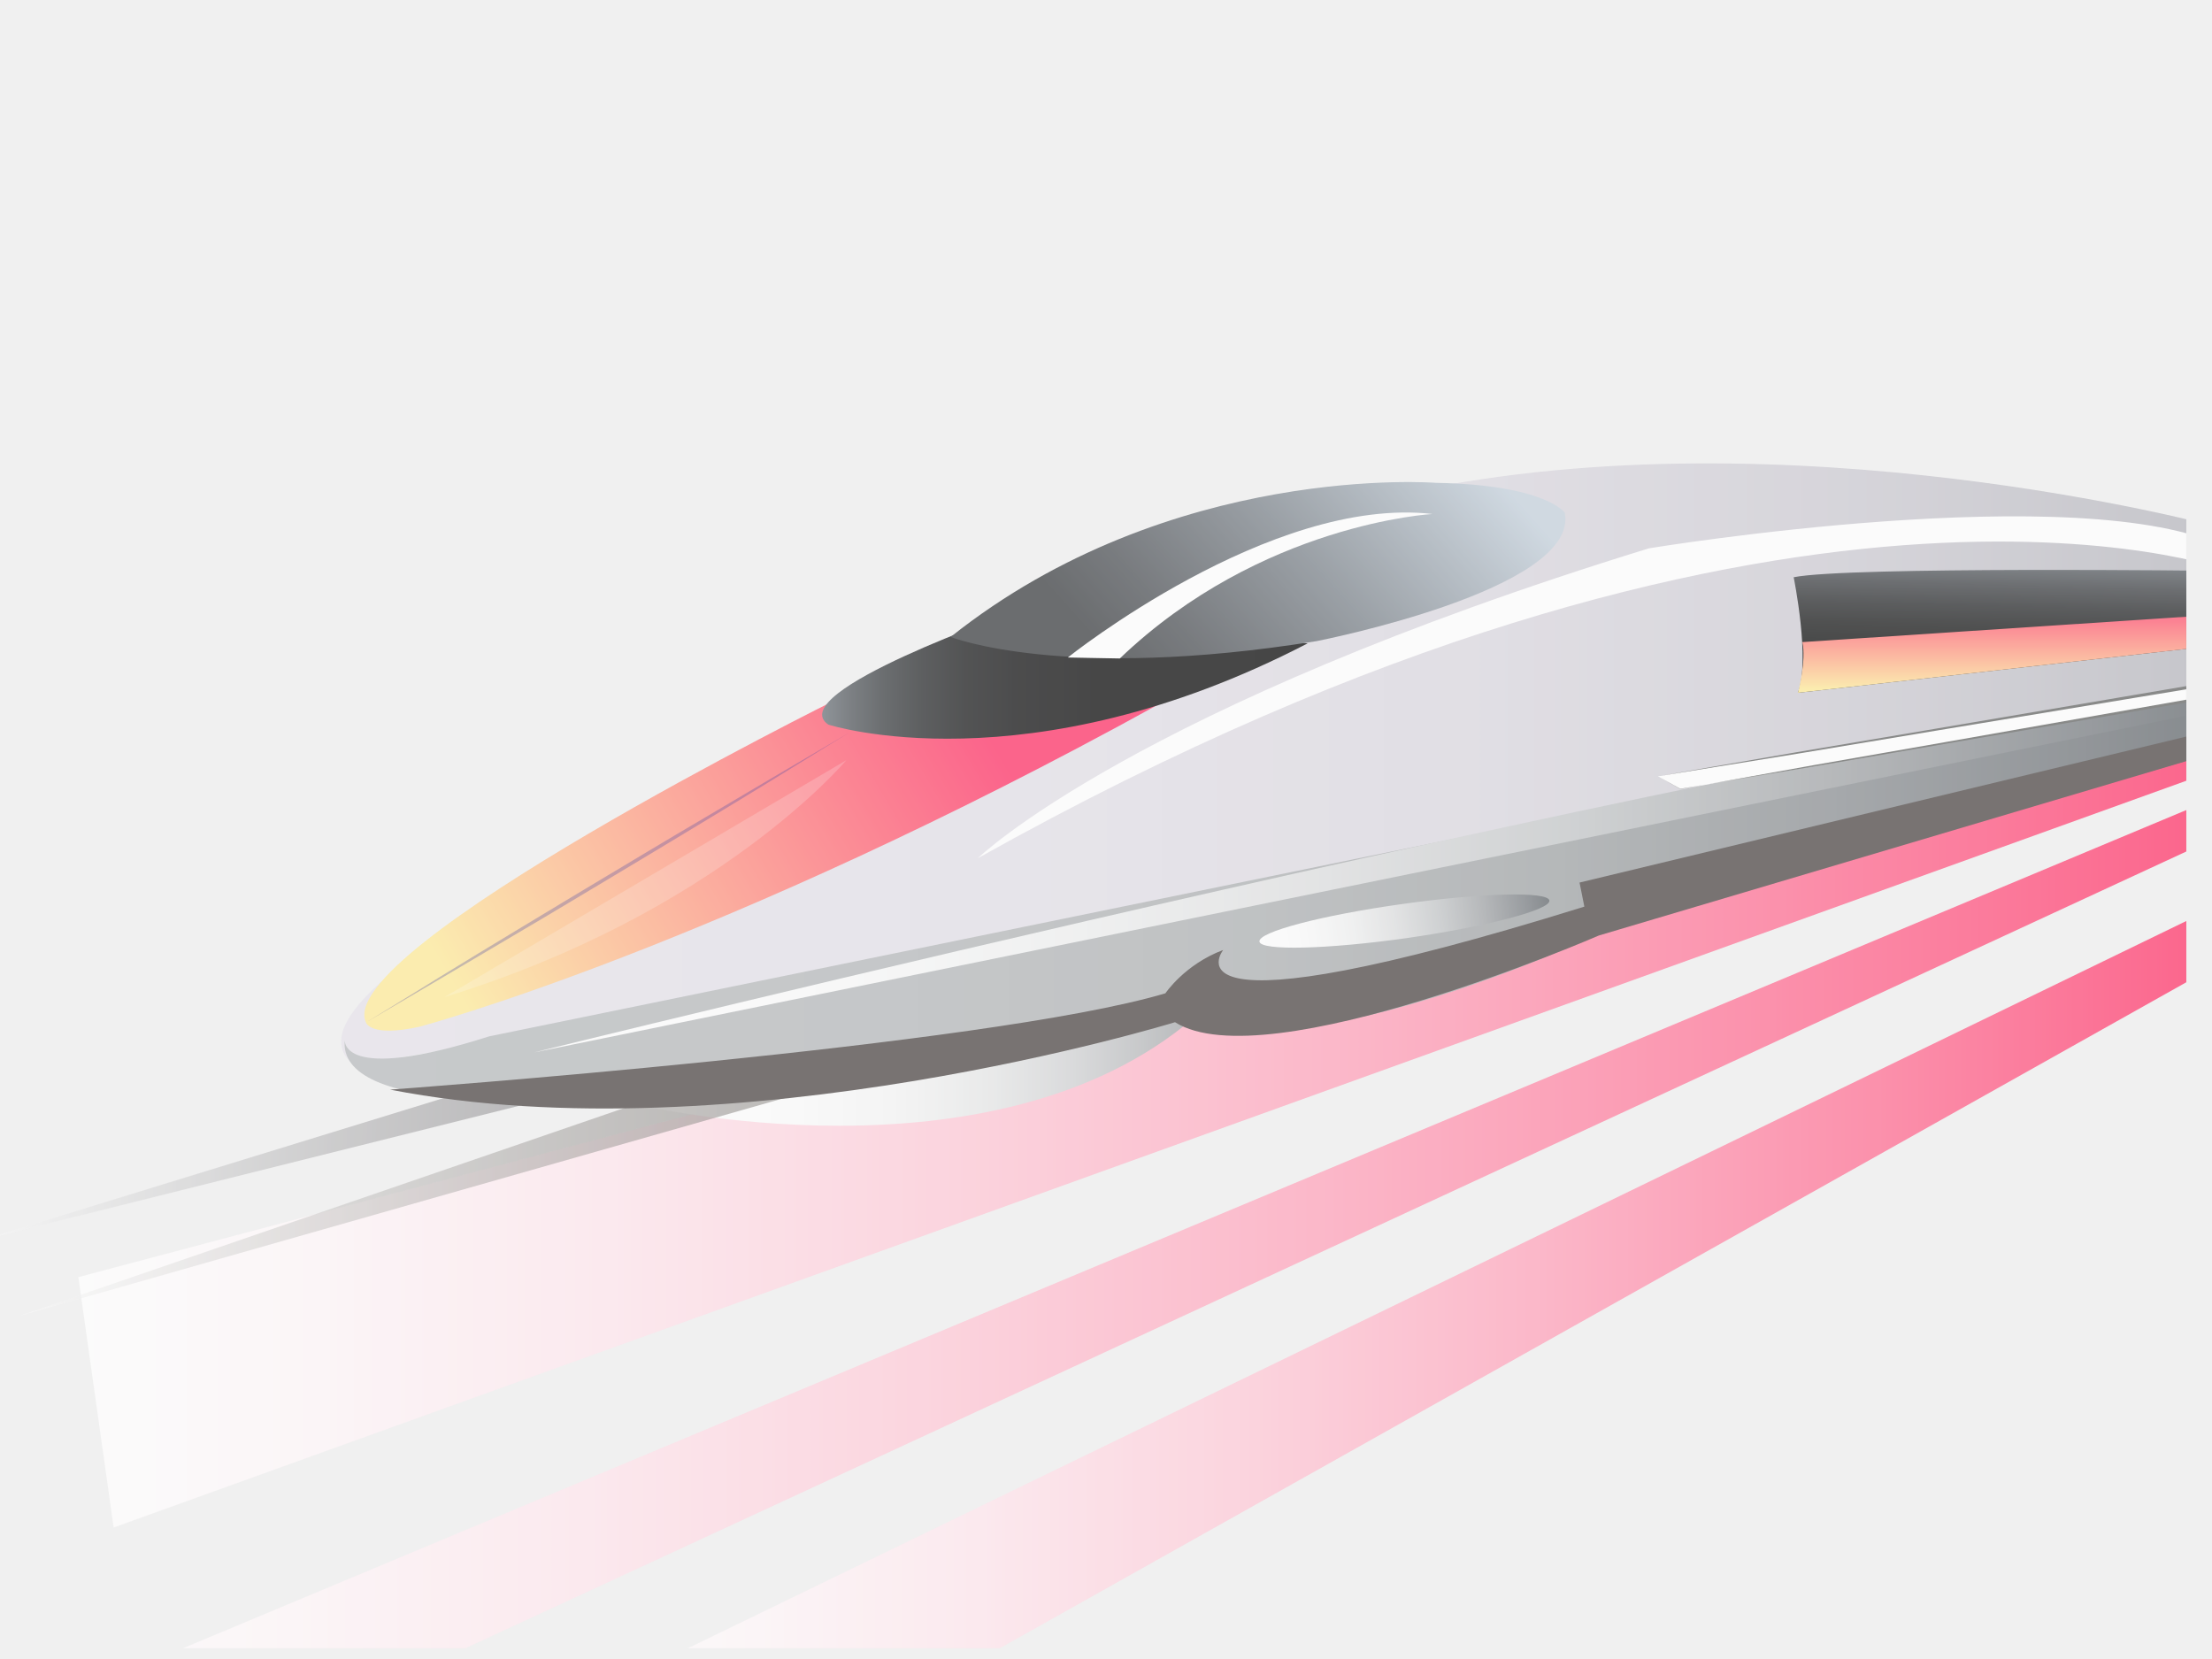
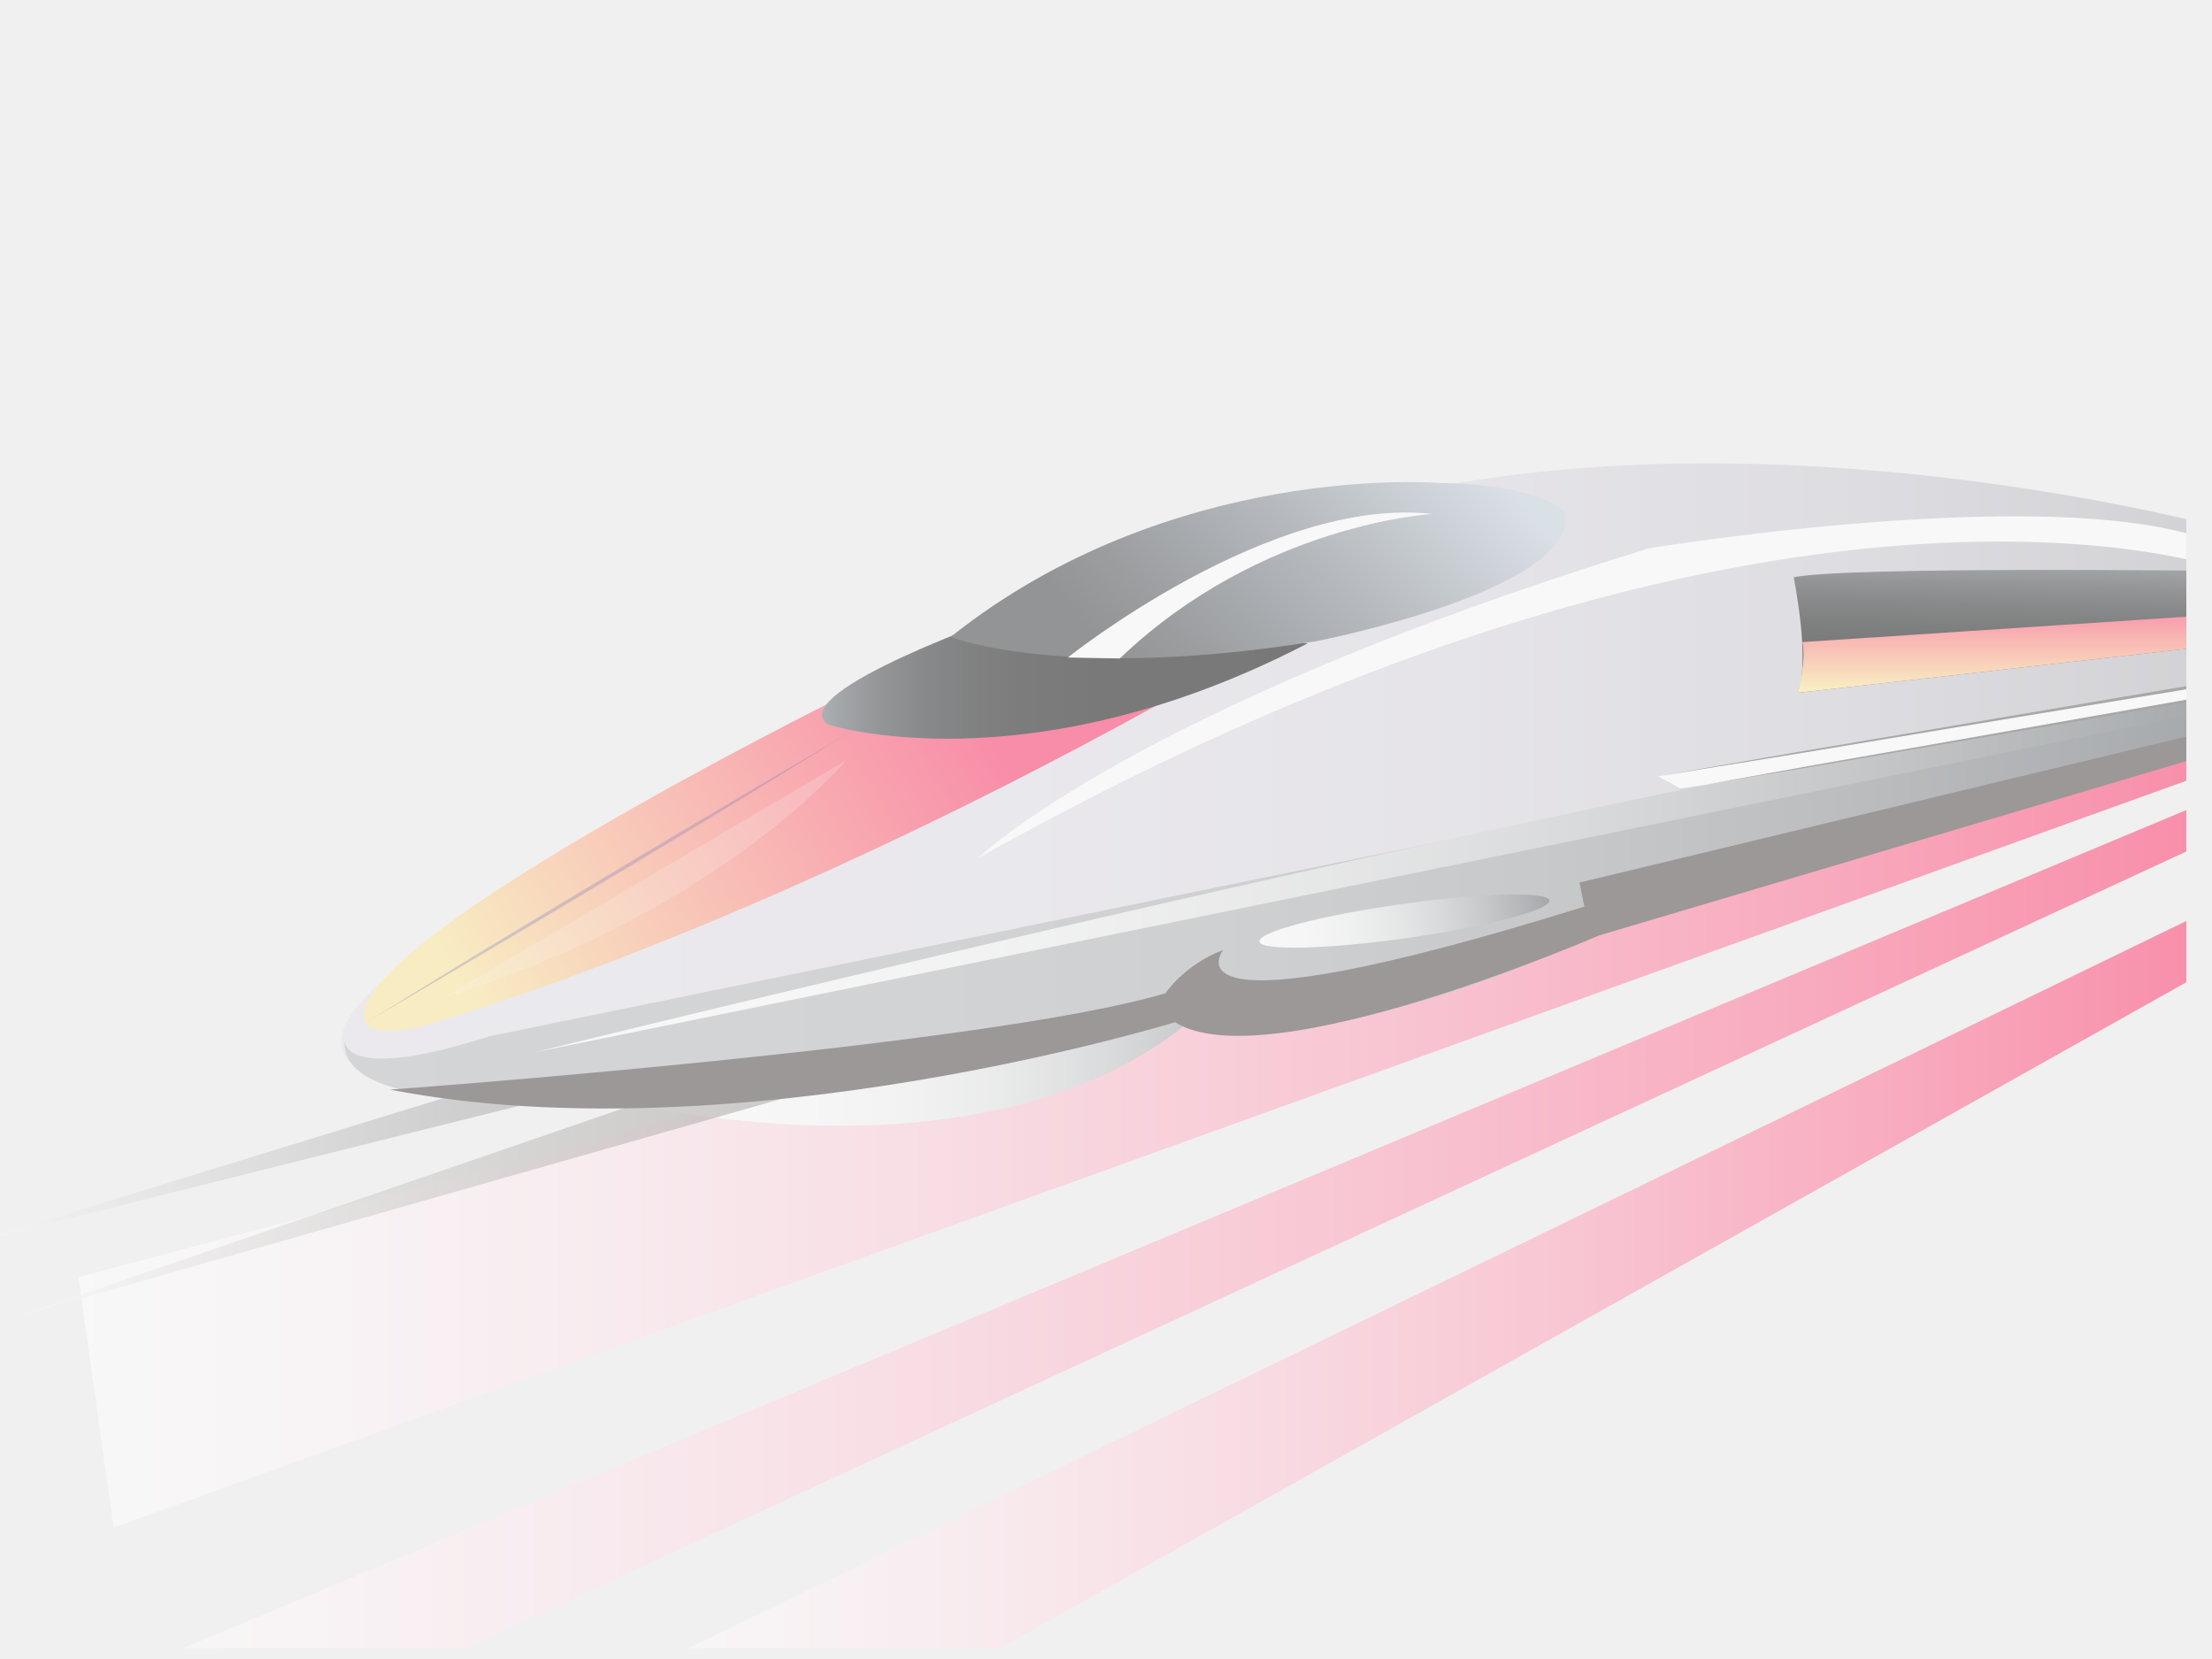
<svg xmlns="http://www.w3.org/2000/svg" xmlns:xlink="http://www.w3.org/1999/xlink" version="1.0" id="Layer_2" x="0px" y="0px" viewBox="0 0 689 516.7" style="enable-background:new 0 0 689 516.7;" xml:space="preserve">
-   <g style="opacity:0.71;">
+   <g style="opacity:0.5;">
    <defs>
-       <rect id="SVGID_1_" y="-41.6" style="opacity:0.71;" width="681" height="555" />
+       <rect id="SVGID_1_" y="-41.6" style="opacity:0.5;" width="681" height="555" />
    </defs>
    <clipPath id="SVGID_2_">
      <use xlink:href="#SVGID_1_" style="overflow:visible;" />
    </clipPath>
    <g style="clip-path:url(#SVGID_2_);">
      <linearGradient id="SVGID_3_" gradientUnits="userSpaceOnUse" x1="24.39" y1="348.266" x2="691.39" y2="348.266">
        <stop offset="0" style="stop-color:#FFFFFF" />
        <stop offset="0.101" style="stop-color:#FFF8FA" />
        <stop offset="0.244" style="stop-color:#FFE6ED" />
        <stop offset="0.41" style="stop-color:#FFC8D6" />
        <stop offset="0.596" style="stop-color:#FF9EB7" />
        <stop offset="0.796" style="stop-color:#FF698F" />
        <stop offset="1" style="stop-color:#FF2A61" />
      </linearGradient>
      <polygon style="fill:url(#SVGID_3_);" points="690.4,239.8 35.4,475.8 24.4,397.8 691.4,220.8   " />
      <linearGradient id="SVGID_4_" gradientUnits="userSpaceOnUse" x1="15.39" y1="389.766" x2="689.39" y2="389.766">
        <stop offset="0" style="stop-color:#FFFFFF" />
        <stop offset="0.101" style="stop-color:#FFF8FA" />
        <stop offset="0.244" style="stop-color:#FFE6ED" />
        <stop offset="0.41" style="stop-color:#FFC8D6" />
        <stop offset="0.596" style="stop-color:#FF9EB7" />
        <stop offset="0.796" style="stop-color:#FF698F" />
        <stop offset="1" style="stop-color:#FF2A61" />
      </linearGradient>
      <polygon style="fill:url(#SVGID_4_);" points="689.4,248.8 15.4,530.8 107.4,530.8 688.4,261.8   " />
      <linearGradient id="SVGID_5_" gradientUnits="userSpaceOnUse" x1="178.39" y1="406.766" x2="689.39" y2="406.766">
        <stop offset="0" style="stop-color:#FFFFFF" />
        <stop offset="0.101" style="stop-color:#FFF8FA" />
        <stop offset="0.244" style="stop-color:#FFE6ED" />
        <stop offset="0.41" style="stop-color:#FFC8D6" />
        <stop offset="0.596" style="stop-color:#FF9EB7" />
        <stop offset="0.796" style="stop-color:#FF698F" />
        <stop offset="1" style="stop-color:#FF2A61" />
      </linearGradient>
      <polygon style="fill:url(#SVGID_5_);" points="689.4,282.8 178.4,530.8 280.4,530.8 688.4,301.8   " />
    </g>
    <g style="clip-path:url(#SVGID_2_);">
      <linearGradient id="SVGID_6_" gradientUnits="userSpaceOnUse" x1="197.993" y1="333.734" x2="371.984" y2="333.734">
        <stop offset="0" style="stop-color:#FFFFFF" />
        <stop offset="0.29" style="stop-color:#FCFCFC" />
        <stop offset="0.478" style="stop-color:#F4F4F4" />
        <stop offset="0.637" style="stop-color:#E5E6E6" />
        <stop offset="0.781" style="stop-color:#D0D1D3" />
        <stop offset="0.912" style="stop-color:#B5B7B9" />
        <stop offset="1" style="stop-color:#9EA1A4" />
      </linearGradient>
      <path style="fill:url(#SVGID_6_);" d="M198,343.9c0,0,111,27,174-27L198,343.9z" />
      <linearGradient id="SVGID_7_" gradientUnits="userSpaceOnUse" x1="6.002" y1="368.604" x2="253.489" y2="368.604">
        <stop offset="0" style="stop-color:#FFFFFF" />
        <stop offset="0.337" style="stop-color:#C4C2C0" />
        <stop offset="0.642" style="stop-color:#95918E" />
        <stop offset="0.872" style="stop-color:#78736F" />
        <stop offset="1" style="stop-color:#6D6863" />
      </linearGradient>
      <polygon style="opacity:0.6;fill:url(#SVGID_7_);" points="246,327.4 6,409.9 253.5,339.4   " />
      <linearGradient id="SVGID_8_" gradientUnits="userSpaceOnUse" x1="-5.009" y1="349.084" x2="242.472" y2="349.084" gradientTransform="matrix(0.9995 3.280000e-02 -3.280000e-02 0.9995 12.0239 -3.6994)">
        <stop offset="0" style="stop-color:#FFFFFF" />
        <stop offset="0.202" style="stop-color:#D0D0D1" />
        <stop offset="0.472" style="stop-color:#989799" />
        <stop offset="0.704" style="stop-color:#6F6D71" />
        <stop offset="0.886" style="stop-color:#555358" />
        <stop offset="0.995" style="stop-color:#4C4A4F" />
      </linearGradient>
      <polygon style="opacity:0.6;fill:url(#SVGID_8_);" points="236.8,311.7 -5.8,386.3 243.9,323.9   " />
      <linearGradient id="SVGID_9_" gradientUnits="userSpaceOnUse" x1="106.253" y1="238.029" x2="689.963" y2="238.029">
        <stop offset="0" style="stop-color:#E5E2EA" />
        <stop offset="0.364" style="stop-color:#E2DFE7" />
        <stop offset="0.601" style="stop-color:#DAD7DF" />
        <stop offset="0.8" style="stop-color:#CBC9D1" />
        <stop offset="0.98" style="stop-color:#B6B6BD" />
        <stop offset="1" style="stop-color:#B3B3BA" />
      </linearGradient>
      <path style="fill:url(#SVGID_9_);" d="M690,234.4l-0.6-70.6c0,0-132-35.6-250.3-10.5c-2.2,0.5-4.5,1-6.7,1.5c0,0-369,142-322,177    L690,234.4z" />
      <linearGradient id="SVGID_10_" gradientUnits="userSpaceOnUse" x1="107.32" y1="277.831" x2="689.963" y2="277.831">
        <stop offset="0" style="stop-color:#B6B9BB" />
        <stop offset="0.295" style="stop-color:#B3B6B8" />
        <stop offset="0.487" style="stop-color:#ABAEB0" />
        <stop offset="0.649" style="stop-color:#9CA0A2" />
        <stop offset="0.795" style="stop-color:#878B8F" />
        <stop offset="0.929" style="stop-color:#6C7176" />
        <stop offset="1" style="stop-color:#5A6065" />
      </linearGradient>
      <path style="fill:url(#SVGID_10_);" d="M107.4,323.8c0,0-2,14,45-1l537-110l0.6,21.6l-187.6,54.4c0,0-89.8,44.2-136.4,29.6    C366,318.4,102.4,369.8,107.4,323.8z" />
      <linearGradient id="SVGID_11_" gradientUnits="userSpaceOnUse" x1="303.161" y1="221.175" x2="145.669" y2="314.17">
        <stop offset="0" style="stop-color:#FF2A61" />
        <stop offset="1" style="stop-color:#FFEA94" />
      </linearGradient>
      <path style="fill:url(#SVGID_11_);" d="M260.7,217.8c0,0-157.3,78-146.7,100.7c0,0,1.3,4.7,16.7,1.3c0,0,93.1-24.7,230.7-100.7" />
      <linearGradient id="SVGID_12_" gradientUnits="userSpaceOnUse" x1="256.116" y1="210.294" x2="407.389" y2="210.294">
        <stop offset="0" style="stop-color:#676E75" />
        <stop offset="5.998689e-02" style="stop-color:#4C5156" />
        <stop offset="0.127" style="stop-color:#34383B" />
        <stop offset="0.205" style="stop-color:#212325" />
        <stop offset="0.295" style="stop-color:#121314" />
        <stop offset="0.407" style="stop-color:#080809" />
        <stop offset="0.564" style="stop-color:#020202" />
        <stop offset="1" style="stop-color:#000000" />
      </linearGradient>
      <path style="fill:url(#SVGID_12_);" d="M316.7,190.4c0,0-73.3,25.3-58.7,35.3c0,0,62,20,149.3-25.3L316.7,190.4z" />
      <linearGradient id="SVGID_13_" gradientUnits="userSpaceOnUse" x1="450.183" y1="130.645" x2="355.663" y2="215.273">
        <stop offset="0" style="stop-color:#C2CFDB" />
        <stop offset="0.474" style="stop-color:#788088" />
        <stop offset="0.829" style="stop-color:#474B50" />
        <stop offset="1" style="stop-color:#34373A" />
      </linearGradient>
      <path style="fill:url(#SVGID_13_);" d="M296.1,198.4c0,0,35.3,14,114,1.3c0,0,82-16,77.3-40c0,0-6-8.7-40-9.3    C447.4,150.4,364.7,143.8,296.1,198.4z" />
      <path style="fill:#FFFFFF;" d="M304.6,267.3c0,0,48.2-47,209-96.5c0,0,135.2-22.3,179.8-0.2v6.9    C693.4,177.5,555,127.1,304.6,267.3z" />
      <linearGradient id="SVGID_14_" gradientUnits="userSpaceOnUse" x1="624.871" y1="172.387" x2="623.871" y2="209.387">
        <stop offset="0" style="stop-color:#676E75" />
        <stop offset="8.724129e-02" style="stop-color:#555B61" />
        <stop offset="0.264" style="stop-color:#373A3E" />
        <stop offset="0.444" style="stop-color:#1F2123" />
        <stop offset="0.625" style="stop-color:#0E0F0F" />
        <stop offset="0.809" style="stop-color:#030404" />
        <stop offset="1" style="stop-color:#000000" />
      </linearGradient>
      <path style="fill:url(#SVGID_14_);" d="M558.7,179.8c0,0,5.3,26,1.3,36l130-14.7v-23.3C690.1,177.8,575.4,176.4,558.7,179.8z" />
      <path style="fill:#46403E;" d="M121.5,339.4c0,0,186-13.5,241.5-30c0,0,6-9,18-13.5c0,0-22.5,28.5,112.5-13.5l-1.5-7.5l199.5-48    l-1.5,7.5l-192,57c0,0-103.5,45-132,27C366,318.4,229.5,360.4,121.5,339.4z" />
      <linearGradient id="SVGID_15_" gradientUnits="userSpaceOnUse" x1="166.39" y1="272.266" x2="691.39" y2="272.266">
        <stop offset="0" style="stop-color:#FFFFFF" />
        <stop offset="0.16" style="stop-color:#FBFBFB" />
        <stop offset="0.316" style="stop-color:#EFF0F0" />
        <stop offset="0.47" style="stop-color:#DCDDDE" />
        <stop offset="0.623" style="stop-color:#C0C3C5" />
        <stop offset="0.776" style="stop-color:#9DA0A3" />
        <stop offset="0.926" style="stop-color:#72777C" />
        <stop offset="1" style="stop-color:#5A6065" />
      </linearGradient>
      <path style="fill:url(#SVGID_15_);" d="M691.4,220.8l-525,107c0,0,397-98,524-111L691.4,220.8z" />
      <g>
        <polygon style="fill:#FFFFFF;" points="516.4,241.8 523.4,245.8 690.4,216.8 689.4,212.8    " />
        <path style="fill:#5E605E;" d="M516.4,241.8l7,4l0,0l41.7-7.5l41.7-7.3l83.5-14.7l-0.4,0.6l-1-4l0.6,0.4l-86.5,14.3l-43.3,7.2     L516.4,241.8z M516.4,241.8l43.2-7.5l43.2-7.3l86.5-14.7l0.5-0.1l0.1,0.4l1,4l0.1,0.5l-0.5,0.1l-83.5,14.3l-41.8,7.2l-41.8,7l0,0     l0,0L516.4,241.8z" />
      </g>
      <linearGradient id="SVGID_16_" gradientUnits="userSpaceOnUse" x1="625.05" y1="187.268" x2="625.05" y2="214.711">
        <stop offset="0" style="stop-color:#FF2A61" />
        <stop offset="1" style="stop-color:#FFEA94" />
      </linearGradient>
      <path style="fill:url(#SVGID_16_);" d="M561.4,200l128.6-8.5l0,9.6l-130,14.7C560.1,215.8,562.7,205.5,561.4,200z" />
      <linearGradient id="SVGID_17_" gradientUnits="userSpaceOnUse" x1="391.396" y1="284.463" x2="482.661" y2="284.463" gradientTransform="matrix(0.9902 -0.1395 0.1395 0.9902 -35.0155 66.1199)">
        <stop offset="0" style="stop-color:#FFFFFF" />
        <stop offset="0.16" style="stop-color:#FBFBFB" />
        <stop offset="0.316" style="stop-color:#EFF0F0" />
        <stop offset="0.47" style="stop-color:#DCDDDE" />
        <stop offset="0.623" style="stop-color:#C0C3C5" />
        <stop offset="0.776" style="stop-color:#9DA0A3" />
        <stop offset="0.926" style="stop-color:#72777C" />
        <stop offset="1" style="stop-color:#5A6065" />
      </linearGradient>
      <path style="fill:url(#SVGID_17_);" d="M482.6,280.5c-0.4-2.9-21-2.4-45.9,1.1c-25,3.5-44.9,8.7-44.4,11.7    c0.4,2.9,21,2.4,45.9-1.1C463.1,288.6,483,283.4,482.6,280.5z" />
      <g style="opacity:0.3;">
        <path style="fill:#000086;" d="M114.1,318.4c0,0,9.4-5.7,23.4-14.4c7-4.3,15.2-9.3,24-14.6c8.8-5.3,18.2-11,27.6-16.6     c9.4-5.6,18.8-11.3,27.7-16.5c8.8-5.2,17.1-10.1,24.2-14.3c14.2-8.3,23.7-13.9,23.7-13.9s-9.4,5.7-23.4,14.4     c-7,4.3-15.2,9.3-24,14.6c-8.8,5.3-18.2,11-27.6,16.6c-9.4,5.6-18.8,11.3-27.7,16.5c-8.8,5.2-17.1,10.1-24.2,14.3     C123.5,312.9,114.1,318.4,114.1,318.4z" />
      </g>
      <path style="opacity:0.2;fill:#FFFFFF;" d="M138.4,310.6l125.2-73.8C263.6,236.8,223.8,284.4,138.4,310.6z" />
      <path style="fill:#FFFFFF;" d="M332.6,204.8c0,0,63.1-50.5,113.6-44.7c0,0-53.4,2.9-97.4,45L332.6,204.8z" />
    </g>
  </g>
</svg>
